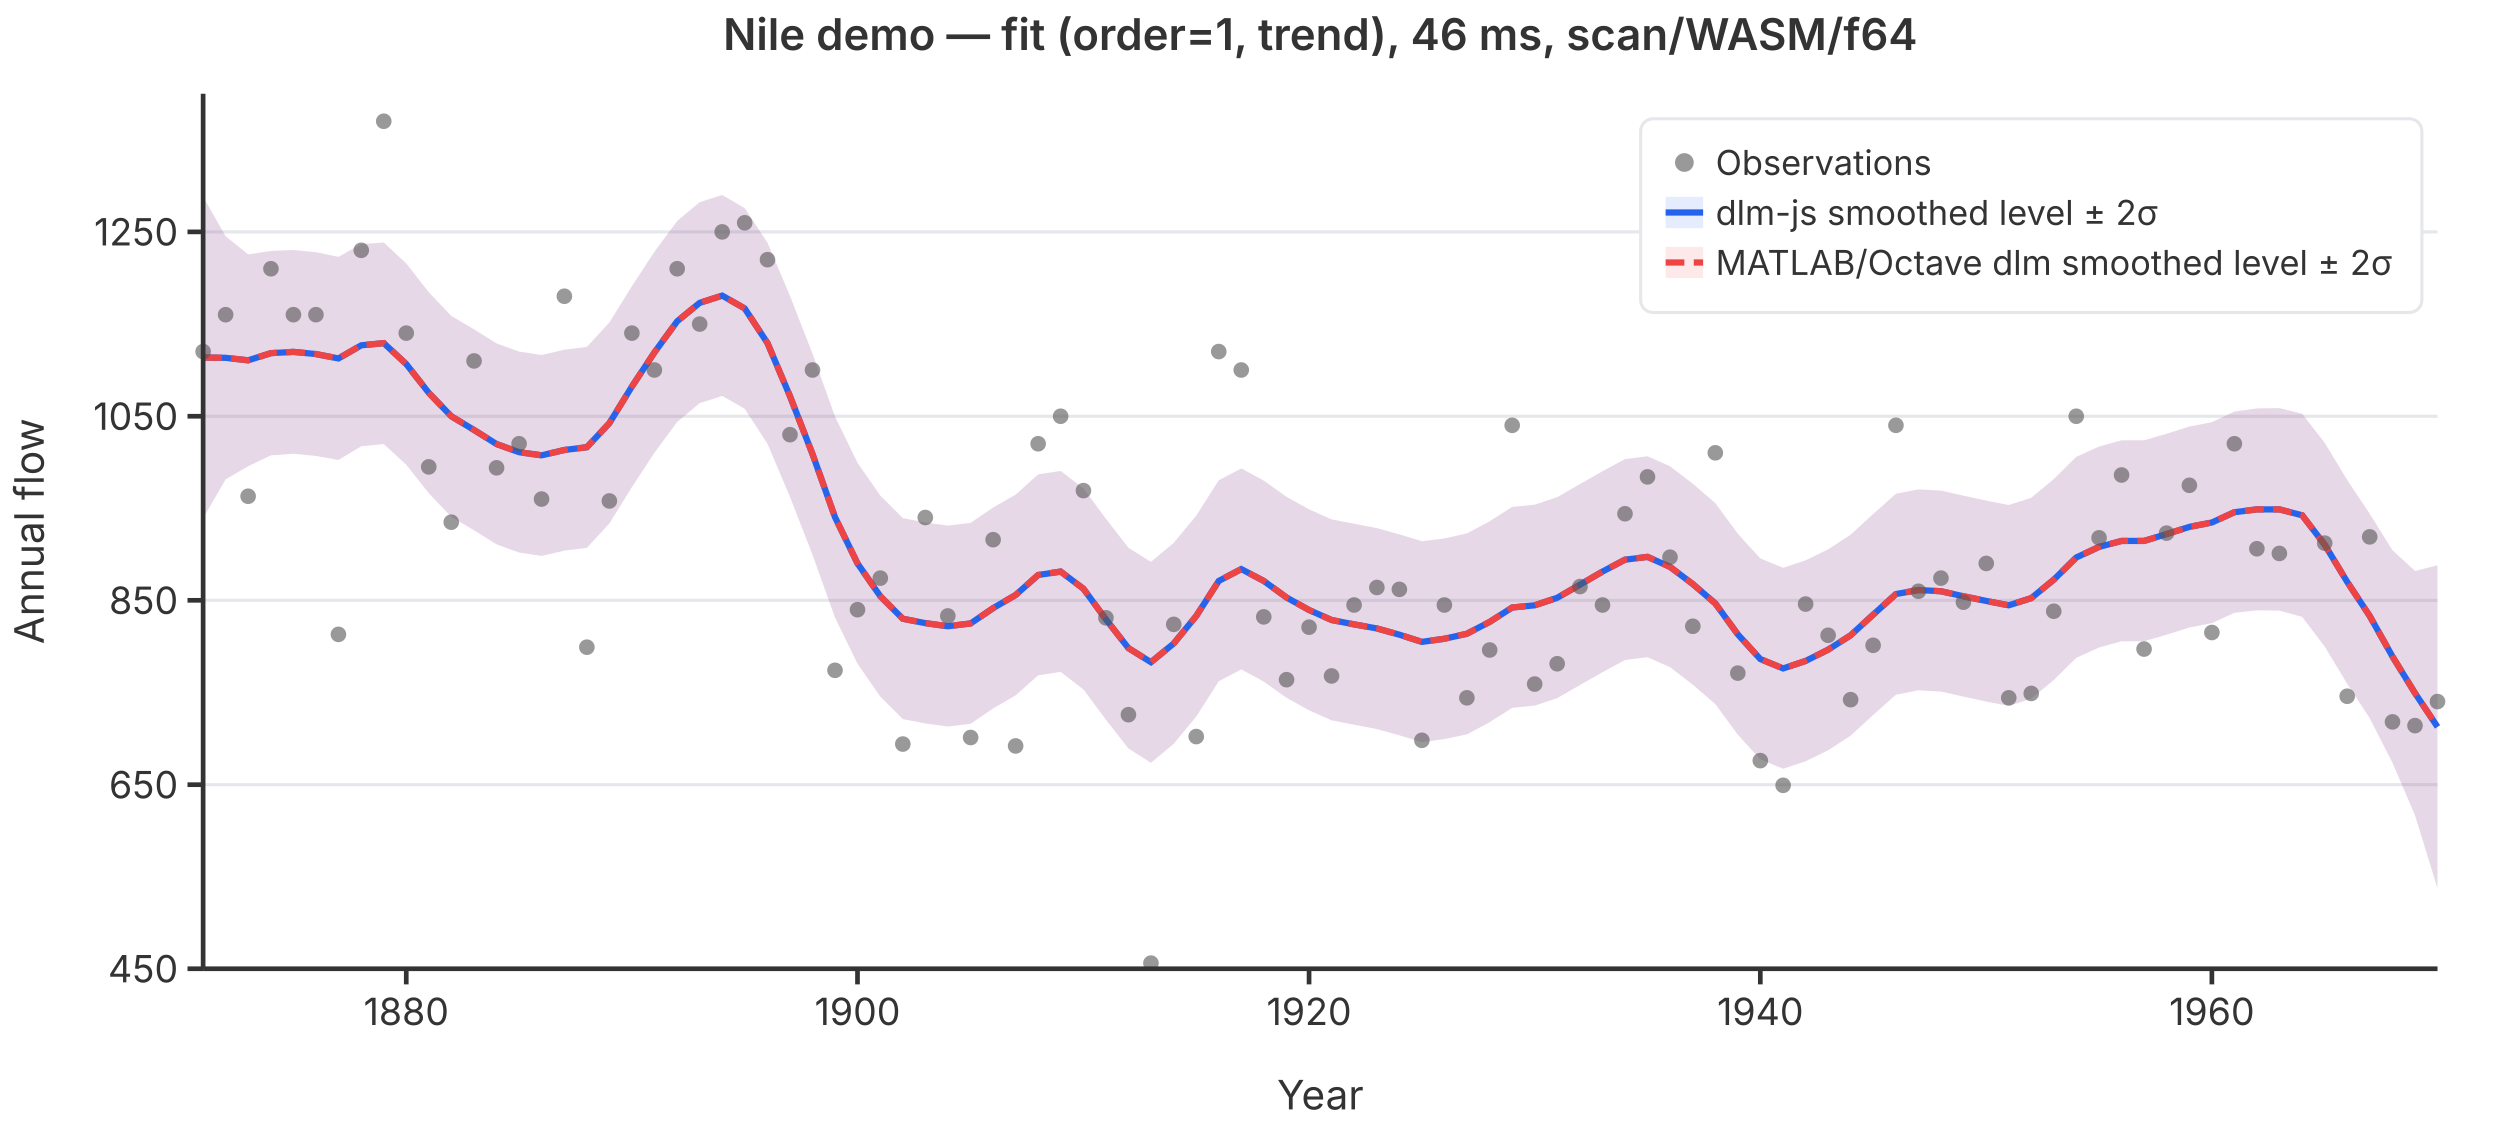
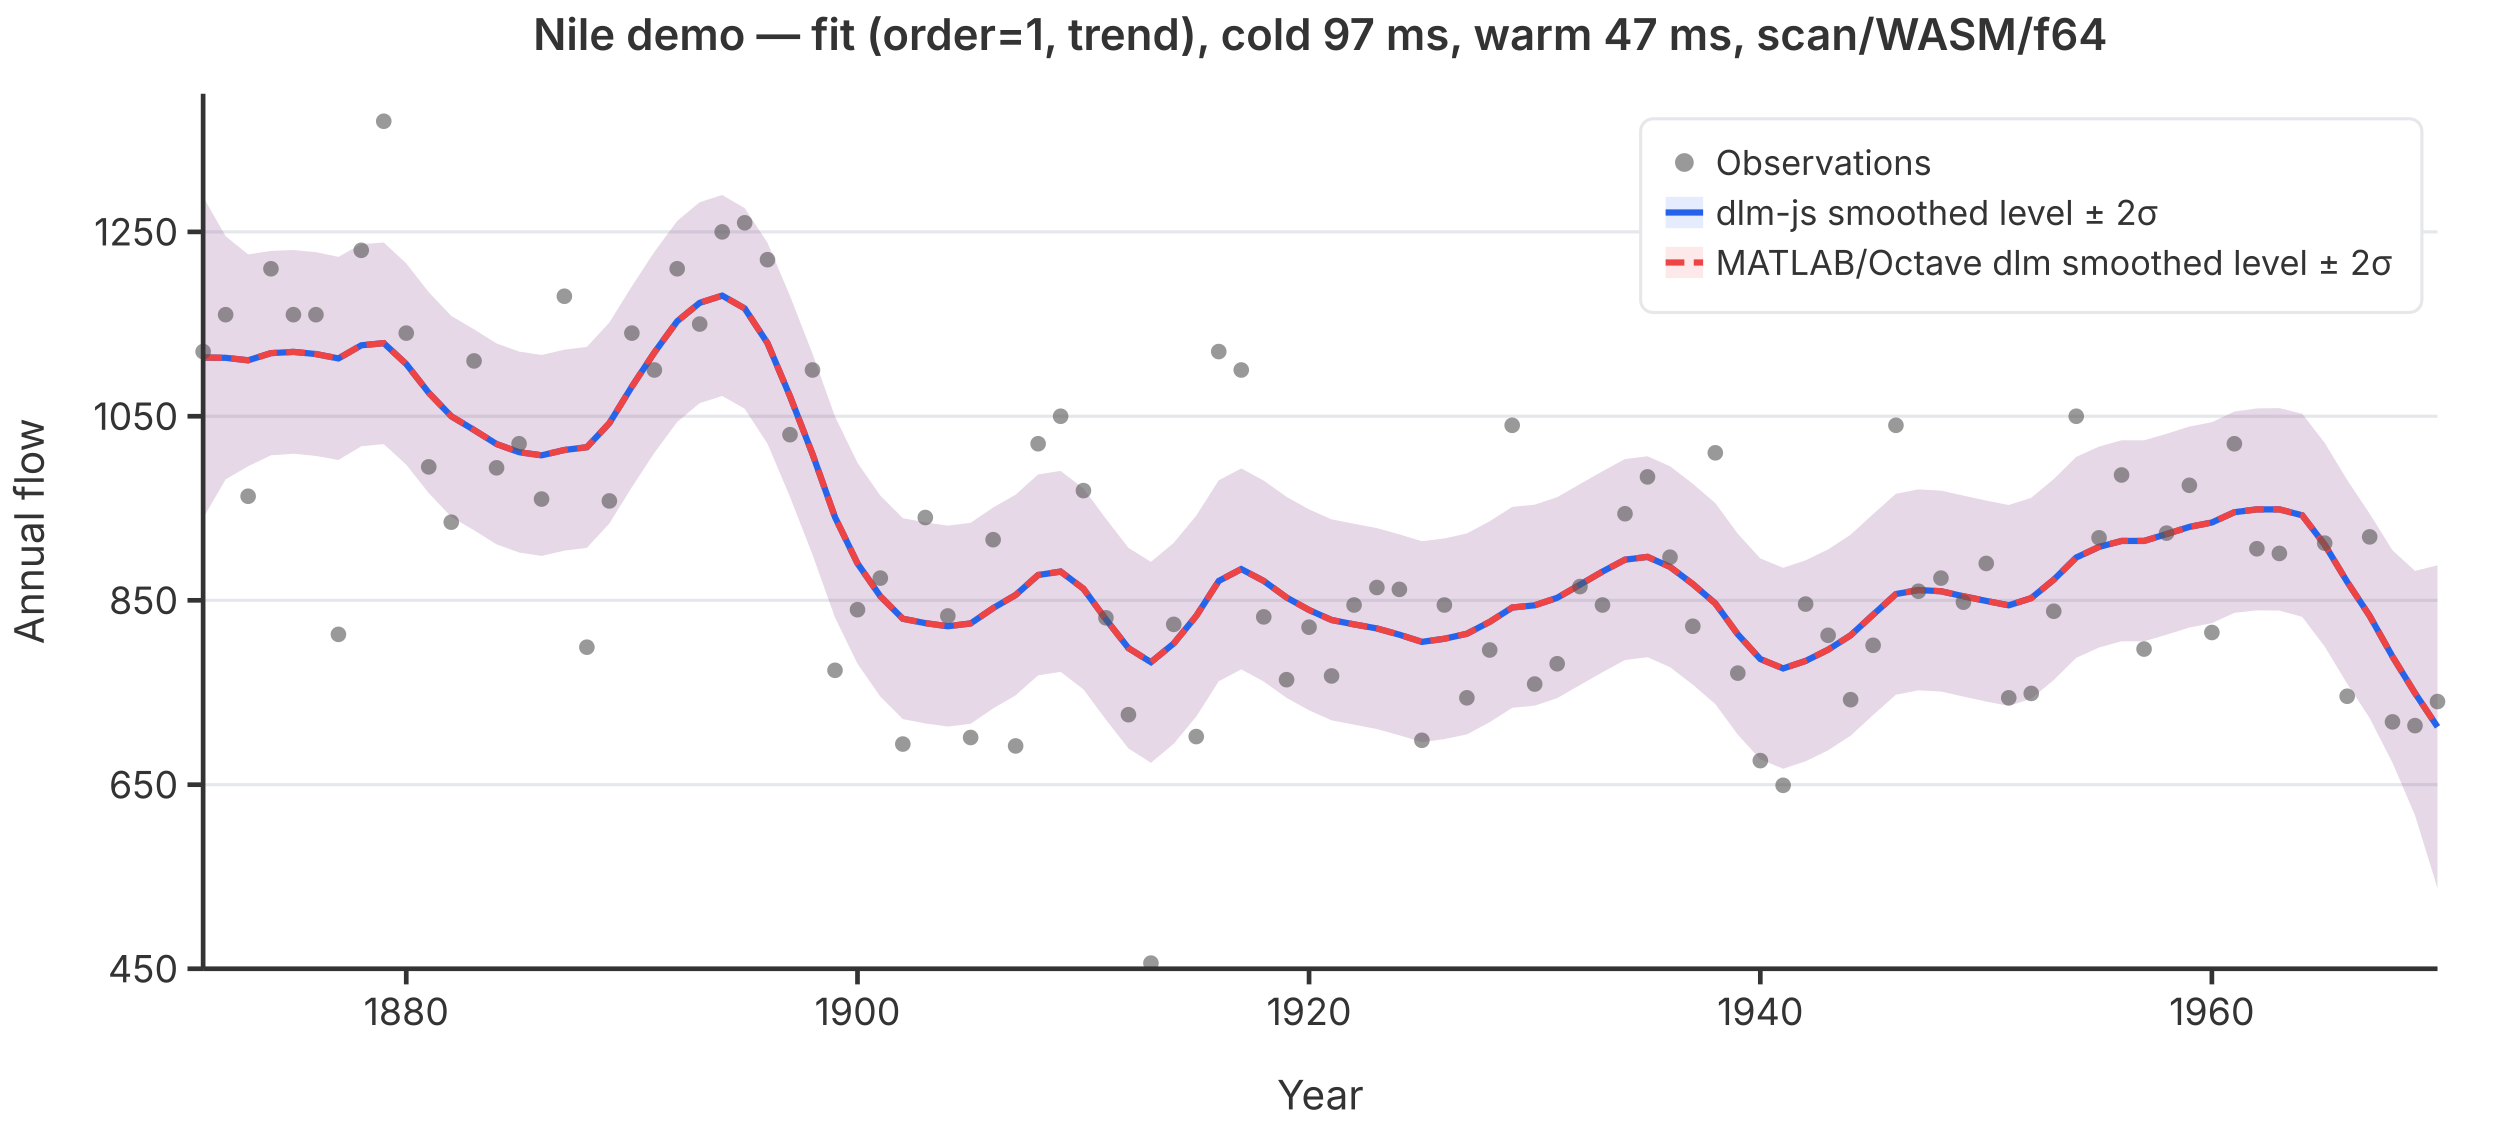
<svg xmlns="http://www.w3.org/2000/svg" viewBox="0 0 800 360" font-family="system-ui,-apple-system,sans-serif" font-size="12">
  <rect width="800" height="360" fill="white" />
  <line x1="65" y1="310.0" x2="780" y2="310.0" stroke="#e5e7eb" stroke-width="1" />
  <line x1="65" y1="251.1" x2="780" y2="251.1" stroke="#e5e7eb" stroke-width="1" />
  <line x1="65" y1="192.1" x2="780" y2="192.1" stroke="#e5e7eb" stroke-width="1" />
  <line x1="65" y1="133.2" x2="780" y2="133.2" stroke="#e5e7eb" stroke-width="1" />
  <line x1="65" y1="74.2" x2="780" y2="74.2" stroke="#e5e7eb" stroke-width="1" />
  <path d="M65.0,63.0L72.2,75.6L79.4,81.4L86.7,80.3L93.9,80.0L101.1,80.7L108.3,82.2L115.6,78.1L122.8,77.6L130.0,84.3L137.2,93.5L144.4,101.1L151.7,105.4L158.9,109.9L166.1,112.5L173.3,113.6L180.6,111.9L187.8,111.0L195.0,103.2L202.2,91.6L209.4,80.6L216.7,70.7L223.9,64.7L231.1,62.4L238.3,66.6L245.6,77.7L252.8,94.7L260.0,113.2L267.2,133.3L274.4,148.1L281.7,158.6L288.9,165.8L296.1,167.2L303.3,168.2L310.6,167.3L317.8,162.4L325.0,158.3L332.2,151.8L339.4,150.7L346.7,156.3L353.9,166.0L361.1,175.3L368.3,179.8L375.6,173.7L382.8,165.0L390.0,153.7L397.2,149.9L404.4,153.8L411.7,159.0L418.9,163.0L426.1,166.2L433.3,167.6L440.6,169.0L447.8,171.0L455.0,173.2L462.2,172.3L469.4,170.7L476.7,166.8L483.9,162.2L491.1,161.5L498.3,159.1L505.6,154.9L512.8,150.8L520.0,146.9L527.2,146.0L534.4,149.2L541.7,154.8L548.9,161.0L556.1,170.8L563.3,178.7L570.6,181.7L577.8,179.3L585.0,175.8L592.2,171.1L599.4,164.5L606.7,158.0L613.9,156.6L621.1,157.0L628.3,158.6L635.6,160.2L642.8,161.6L650.0,159.3L657.2,153.3L664.4,146.2L671.7,142.9L678.9,140.9L686.1,140.9L693.3,138.8L700.6,136.5L707.8,135.1L715.0,131.7L722.2,130.7L729.4,130.6L736.7,132.4L743.9,141.7L751.1,153.6L758.3,164.4L765.6,176.1L772.8,182.7L780.0,180.9L780.0,284.2L772.8,260.9L765.6,244.1L758.3,229.8L751.1,218.8L743.9,206.9L736.7,197.4L729.4,195.4L722.2,195.3L715.0,196.1L707.8,199.4L700.6,200.8L693.3,203.1L686.1,205.2L678.9,205.2L671.7,207.2L664.4,210.5L657.2,217.6L650.0,223.6L642.8,225.9L635.6,224.5L628.3,222.9L621.1,221.3L613.9,220.9L606.7,222.3L599.4,228.8L592.2,235.4L585.0,240.1L577.8,243.6L570.6,246.0L563.3,243.0L556.1,235.1L548.9,225.3L541.7,219.1L534.4,213.5L527.2,210.3L520.0,211.2L512.8,215.1L505.6,219.2L498.3,223.4L491.1,225.8L483.9,226.5L476.7,231.1L469.4,235.0L462.2,236.5L455.0,237.5L447.8,235.3L440.6,233.3L433.3,231.9L426.1,230.5L418.9,227.3L411.7,223.3L404.4,218.1L397.2,214.2L390.0,218.0L382.8,229.3L375.6,238.0L368.3,244.1L361.1,239.5L353.9,230.3L346.7,220.6L339.4,215.0L332.2,216.1L325.0,222.5L317.8,226.7L310.6,231.6L303.3,232.5L296.1,231.5L288.9,230.1L281.7,222.9L274.4,212.4L267.2,197.6L260.0,177.5L252.8,159.0L245.6,142.0L238.3,130.8L231.1,126.7L223.9,129.0L216.7,135.0L209.4,144.9L202.2,155.9L195.0,167.5L187.8,175.3L180.6,176.2L173.3,177.9L166.1,176.8L158.9,174.2L151.7,169.7L144.4,165.4L137.2,157.8L130.0,148.7L122.8,142.1L115.6,142.8L108.3,147.2L101.1,145.9L93.9,145.2L86.7,145.7L79.4,149.2L72.2,153.4L65.0,165.8Z" fill="rgba(37,99,235,0.12)" stroke="none" />
  <path d="M65.0,63.0L72.2,75.6L79.4,81.4L86.7,80.3L93.9,80.0L101.1,80.7L108.3,82.2L115.6,78.1L122.8,77.6L130.0,84.3L137.2,93.5L144.4,101.1L151.7,105.4L158.9,109.9L166.1,112.5L173.3,113.6L180.6,111.9L187.8,111.0L195.0,103.2L202.2,91.6L209.4,80.6L216.7,70.7L223.9,64.7L231.1,62.4L238.3,66.6L245.6,77.7L252.8,94.7L260.0,113.2L267.2,133.3L274.4,148.1L281.7,158.6L288.9,165.8L296.1,167.2L303.3,168.2L310.6,167.3L317.8,162.4L325.0,158.3L332.2,151.8L339.4,150.7L346.7,156.3L353.9,166.0L361.1,175.3L368.3,179.8L375.6,173.7L382.8,165.0L390.0,153.7L397.2,149.9L404.4,153.8L411.7,159.0L418.9,163.0L426.1,166.2L433.3,167.6L440.6,169.0L447.8,171.0L455.0,173.2L462.2,172.3L469.4,170.7L476.7,166.8L483.9,162.2L491.1,161.5L498.3,159.1L505.6,154.9L512.8,150.8L520.0,146.9L527.2,146.0L534.4,149.2L541.7,154.8L548.9,161.0L556.1,170.8L563.3,178.7L570.6,181.7L577.8,179.3L585.0,175.8L592.2,171.1L599.4,164.5L606.7,158.0L613.9,156.6L621.1,157.0L628.3,158.6L635.6,160.2L642.8,161.6L650.0,159.3L657.2,153.3L664.4,146.2L671.7,142.9L678.9,140.9L686.1,140.9L693.3,138.8L700.6,136.5L707.8,135.1L715.0,131.7L722.2,130.7L729.4,130.6L736.7,132.4L743.9,141.7L751.1,153.6L758.3,164.4L765.6,176.1L772.8,182.7L780.0,180.9L780.0,284.2L772.8,260.9L765.6,244.1L758.3,229.8L751.1,218.8L743.9,206.9L736.7,197.4L729.4,195.4L722.2,195.3L715.0,196.1L707.8,199.4L700.6,200.8L693.3,203.1L686.1,205.2L678.9,205.2L671.7,207.2L664.4,210.5L657.2,217.6L650.0,223.6L642.8,225.9L635.6,224.5L628.3,222.9L621.1,221.3L613.9,220.9L606.7,222.3L599.4,228.8L592.2,235.4L585.0,240.1L577.8,243.6L570.6,246.0L563.3,243.0L556.1,235.1L548.9,225.3L541.7,219.1L534.4,213.5L527.2,210.3L520.0,211.2L512.8,215.1L505.6,219.2L498.3,223.4L491.1,225.8L483.9,226.5L476.7,231.1L469.4,235.0L462.2,236.5L455.0,237.5L447.8,235.3L440.6,233.3L433.3,231.9L426.1,230.5L418.9,227.3L411.7,223.3L404.4,218.1L397.2,214.2L390.0,218.0L382.8,229.3L375.6,238.0L368.3,244.1L361.1,239.5L353.9,230.3L346.7,220.6L339.4,215.0L332.2,216.1L325.0,222.5L317.8,226.7L310.6,231.6L303.3,232.5L296.1,231.5L288.9,230.1L281.7,222.9L274.4,212.4L267.2,197.6L260.0,177.5L252.8,159.0L245.6,142.0L238.3,130.8L231.1,126.7L223.9,129.0L216.7,135.0L209.4,144.9L202.2,155.9L195.0,167.5L187.8,175.3L180.6,176.2L173.3,177.9L166.1,176.8L158.9,174.2L151.7,169.7L144.4,165.4L137.2,157.8L130.0,148.7L122.8,142.1L115.6,142.8L108.3,147.2L101.1,145.9L93.9,145.2L86.7,145.7L79.4,149.2L72.2,153.4L65.0,165.8Z" fill="rgba(239,68,68,0.12)" stroke="none" />
  <polyline points="65.0,114.4 72.2,114.5 79.4,115.3 86.7,113.0 93.9,112.6 101.1,113.3 108.3,114.7 115.6,110.5 122.8,109.8 130.0,116.5 137.2,125.7 144.4,133.2 151.7,137.6 158.9,142.1 166.1,144.7 173.3,145.7 180.6,144.0 187.8,143.1 195.0,135.4 202.2,123.7 209.4,112.8 216.7,102.8 223.9,96.9 231.1,94.6 238.3,98.7 245.6,109.8 252.8,126.8 260.0,145.3 267.2,165.5 274.4,180.3 281.7,190.8 288.9,198.0 296.1,199.4 303.3,200.4 310.6,199.5 317.8,194.6 325.0,190.4 332.2,184.0 339.4,182.9 346.7,188.4 353.9,198.2 361.1,207.4 368.3,211.9 375.6,205.9 382.8,197.1 390.0,185.9 397.2,182.1 404.4,185.9 411.7,191.2 418.9,195.2 426.1,198.4 433.3,199.8 440.6,201.1 447.8,203.1 455.0,205.4 462.2,204.4 469.4,202.8 476.7,199.0 483.9,194.4 491.1,193.7 498.3,191.3 505.6,187.1 512.8,182.9 520.0,179.1 527.2,178.2 534.4,181.4 541.7,186.9 548.9,193.1 556.1,203.0 563.3,210.9 570.6,213.9 577.8,211.5 585.0,207.9 592.2,203.3 599.4,196.7 606.7,190.1 613.9,188.8 621.1,189.2 628.3,190.8 635.6,192.3 642.8,193.7 650.0,191.4 657.2,185.5 664.4,178.4 671.7,175.0 678.9,173.1 686.1,173.1 693.3,170.9 700.6,168.6 707.8,167.2 715.0,163.9 722.2,163.0 729.4,163.0 736.7,164.9 743.9,174.3 751.1,186.2 758.3,197.1 765.6,210.1 772.8,221.8 780.0,232.6" fill="none" stroke="#2563eb" stroke-width="2" />
  <polyline points="65.0,114.4 72.2,114.5 79.4,115.3 86.7,113.0 93.9,112.6 101.1,113.3 108.3,114.7 115.6,110.5 122.8,109.8 130.0,116.5 137.2,125.7 144.4,133.2 151.7,137.6 158.9,142.1 166.1,144.7 173.3,145.7 180.6,144.0 187.8,143.1 195.0,135.4 202.2,123.7 209.4,112.8 216.7,102.8 223.9,96.9 231.1,94.6 238.3,98.7 245.6,109.8 252.8,126.8 260.0,145.3 267.2,165.5 274.4,180.3 281.7,190.8 288.9,198.0 296.1,199.4 303.3,200.4 310.6,199.5 317.8,194.6 325.0,190.4 332.2,184.0 339.4,182.9 346.7,188.4 353.9,198.2 361.1,207.4 368.3,211.9 375.6,205.9 382.8,197.1 390.0,185.9 397.2,182.1 404.4,185.9 411.7,191.2 418.9,195.2 426.1,198.4 433.3,199.8 440.6,201.1 447.8,203.1 455.0,205.4 462.2,204.4 469.4,202.8 476.7,199.0 483.9,194.4 491.1,193.7 498.3,191.3 505.6,187.1 512.8,182.9 520.0,179.1 527.2,178.2 534.4,181.4 541.7,186.9 548.9,193.1 556.1,203.0 563.3,210.9 570.6,213.9 577.8,211.5 585.0,207.9 592.2,203.3 599.4,196.7 606.7,190.1 613.9,188.8 621.1,189.2 628.3,190.8 635.6,192.3 642.8,193.7 650.0,191.4 657.2,185.5 664.4,178.4 671.7,175.0 678.9,173.1 686.1,173.1 693.3,170.9 700.6,168.6 707.8,167.2 715.0,163.9 722.2,163.0 729.4,163.0 736.7,164.9 743.9,174.3 751.1,186.2 758.3,197.1 765.6,210.1 772.8,221.8 780.0,232.6" fill="none" stroke="#ef4444" stroke-width="2" stroke-dasharray="6,3" />
  <circle cx="65.0" cy="112.5" r="2.5" fill="#555" opacity="0.6" />
  <circle cx="72.2" cy="100.7" r="2.5" fill="#555" opacity="0.6" />
  <circle cx="79.4" cy="158.8" r="2.5" fill="#555" opacity="0.6" />
  <circle cx="86.7" cy="86.0" r="2.5" fill="#555" opacity="0.6" />
  <circle cx="93.9" cy="100.7" r="2.5" fill="#555" opacity="0.6" />
  <circle cx="101.1" cy="100.7" r="2.5" fill="#555" opacity="0.6" />
  <circle cx="108.3" cy="203.0" r="2.5" fill="#555" opacity="0.6" />
  <circle cx="115.6" cy="80.1" r="2.5" fill="#555" opacity="0.6" />
  <circle cx="122.8" cy="38.8" r="2.5" fill="#555" opacity="0.6" />
  <circle cx="130.0" cy="106.6" r="2.5" fill="#555" opacity="0.6" />
  <circle cx="137.2" cy="149.4" r="2.5" fill="#555" opacity="0.6" />
  <circle cx="144.4" cy="167.1" r="2.5" fill="#555" opacity="0.6" />
  <circle cx="151.7" cy="115.5" r="2.5" fill="#555" opacity="0.6" />
  <circle cx="158.9" cy="149.7" r="2.5" fill="#555" opacity="0.6" />
  <circle cx="166.1" cy="142.0" r="2.5" fill="#555" opacity="0.6" />
  <circle cx="173.3" cy="159.7" r="2.5" fill="#555" opacity="0.6" />
  <circle cx="180.6" cy="94.8" r="2.5" fill="#555" opacity="0.6" />
  <circle cx="187.8" cy="207.1" r="2.5" fill="#555" opacity="0.6" />
  <circle cx="195.0" cy="160.3" r="2.5" fill="#555" opacity="0.6" />
  <circle cx="202.2" cy="106.6" r="2.5" fill="#555" opacity="0.6" />
  <circle cx="209.4" cy="118.4" r="2.5" fill="#555" opacity="0.6" />
  <circle cx="216.7" cy="86.0" r="2.5" fill="#555" opacity="0.6" />
  <circle cx="223.9" cy="103.7" r="2.5" fill="#555" opacity="0.6" />
  <circle cx="231.1" cy="74.2" r="2.5" fill="#555" opacity="0.6" />
  <circle cx="238.3" cy="71.3" r="2.5" fill="#555" opacity="0.6" />
  <circle cx="245.6" cy="83.1" r="2.5" fill="#555" opacity="0.6" />
  <circle cx="252.8" cy="139.1" r="2.5" fill="#555" opacity="0.6" />
  <circle cx="260.0" cy="118.4" r="2.5" fill="#555" opacity="0.6" />
  <circle cx="267.2" cy="214.5" r="2.5" fill="#555" opacity="0.6" />
  <circle cx="274.4" cy="195.1" r="2.5" fill="#555" opacity="0.6" />
  <circle cx="281.7" cy="185.0" r="2.5" fill="#555" opacity="0.6" />
  <circle cx="288.9" cy="238.1" r="2.5" fill="#555" opacity="0.6" />
  <circle cx="296.1" cy="165.6" r="2.5" fill="#555" opacity="0.6" />
  <circle cx="303.3" cy="197.1" r="2.5" fill="#555" opacity="0.6" />
  <circle cx="310.6" cy="236.0" r="2.5" fill="#555" opacity="0.6" />
  <circle cx="317.8" cy="172.7" r="2.5" fill="#555" opacity="0.6" />
  <circle cx="325.0" cy="238.7" r="2.5" fill="#555" opacity="0.6" />
  <circle cx="332.2" cy="142.0" r="2.5" fill="#555" opacity="0.6" />
  <circle cx="339.4" cy="133.2" r="2.5" fill="#555" opacity="0.6" />
  <circle cx="346.7" cy="157.0" r="2.5" fill="#555" opacity="0.6" />
  <circle cx="353.9" cy="197.7" r="2.5" fill="#555" opacity="0.6" />
  <circle cx="361.1" cy="228.7" r="2.5" fill="#555" opacity="0.6" />
  <circle cx="368.3" cy="308.2" r="2.5" fill="#555" opacity="0.6" />
  <circle cx="375.6" cy="199.8" r="2.5" fill="#555" opacity="0.6" />
  <circle cx="382.8" cy="235.7" r="2.5" fill="#555" opacity="0.6" />
  <circle cx="390.0" cy="112.5" r="2.5" fill="#555" opacity="0.6" />
  <circle cx="397.2" cy="118.4" r="2.5" fill="#555" opacity="0.6" />
  <circle cx="404.4" cy="197.4" r="2.5" fill="#555" opacity="0.6" />
  <circle cx="411.7" cy="217.5" r="2.5" fill="#555" opacity="0.6" />
  <circle cx="418.9" cy="200.7" r="2.5" fill="#555" opacity="0.6" />
  <circle cx="426.1" cy="216.3" r="2.5" fill="#555" opacity="0.6" />
  <circle cx="433.3" cy="193.6" r="2.5" fill="#555" opacity="0.6" />
  <circle cx="440.6" cy="188.0" r="2.5" fill="#555" opacity="0.6" />
  <circle cx="447.8" cy="188.6" r="2.5" fill="#555" opacity="0.6" />
  <circle cx="455.0" cy="236.9" r="2.5" fill="#555" opacity="0.6" />
  <circle cx="462.2" cy="193.6" r="2.5" fill="#555" opacity="0.6" />
  <circle cx="469.4" cy="223.3" r="2.5" fill="#555" opacity="0.6" />
  <circle cx="476.7" cy="208.0" r="2.5" fill="#555" opacity="0.6" />
  <circle cx="483.9" cy="136.1" r="2.5" fill="#555" opacity="0.6" />
  <circle cx="491.1" cy="218.9" r="2.5" fill="#555" opacity="0.6" />
  <circle cx="498.3" cy="212.4" r="2.5" fill="#555" opacity="0.6" />
  <circle cx="505.6" cy="187.7" r="2.5" fill="#555" opacity="0.6" />
  <circle cx="512.8" cy="193.6" r="2.5" fill="#555" opacity="0.6" />
  <circle cx="520.0" cy="164.4" r="2.5" fill="#555" opacity="0.6" />
  <circle cx="527.2" cy="152.6" r="2.5" fill="#555" opacity="0.6" />
  <circle cx="534.4" cy="178.3" r="2.5" fill="#555" opacity="0.6" />
  <circle cx="541.7" cy="200.4" r="2.5" fill="#555" opacity="0.6" />
  <circle cx="548.9" cy="144.9" r="2.5" fill="#555" opacity="0.6" />
  <circle cx="556.1" cy="215.4" r="2.5" fill="#555" opacity="0.6" />
  <circle cx="563.3" cy="243.4" r="2.5" fill="#555" opacity="0.6" />
  <circle cx="570.6" cy="251.3" r="2.5" fill="#555" opacity="0.6" />
  <circle cx="577.8" cy="193.3" r="2.5" fill="#555" opacity="0.6" />
  <circle cx="585.0" cy="203.3" r="2.5" fill="#555" opacity="0.6" />
  <circle cx="592.2" cy="223.9" r="2.5" fill="#555" opacity="0.6" />
  <circle cx="599.4" cy="206.5" r="2.5" fill="#555" opacity="0.6" />
  <circle cx="606.7" cy="136.1" r="2.5" fill="#555" opacity="0.6" />
  <circle cx="613.9" cy="189.2" r="2.5" fill="#555" opacity="0.6" />
  <circle cx="621.1" cy="185.0" r="2.5" fill="#555" opacity="0.6" />
  <circle cx="628.3" cy="192.7" r="2.5" fill="#555" opacity="0.6" />
  <circle cx="635.6" cy="180.3" r="2.5" fill="#555" opacity="0.6" />
  <circle cx="642.8" cy="223.3" r="2.5" fill="#555" opacity="0.6" />
  <circle cx="650.0" cy="221.9" r="2.5" fill="#555" opacity="0.6" />
  <circle cx="657.2" cy="195.6" r="2.5" fill="#555" opacity="0.6" />
  <circle cx="664.4" cy="133.2" r="2.5" fill="#555" opacity="0.6" />
  <circle cx="671.7" cy="172.1" r="2.5" fill="#555" opacity="0.6" />
  <circle cx="678.9" cy="152.0" r="2.5" fill="#555" opacity="0.6" />
  <circle cx="686.1" cy="207.7" r="2.5" fill="#555" opacity="0.6" />
  <circle cx="693.3" cy="170.6" r="2.5" fill="#555" opacity="0.6" />
  <circle cx="700.6" cy="155.3" r="2.5" fill="#555" opacity="0.6" />
  <circle cx="707.8" cy="202.4" r="2.5" fill="#555" opacity="0.6" />
  <circle cx="715.0" cy="142.0" r="2.5" fill="#555" opacity="0.6" />
  <circle cx="722.2" cy="175.6" r="2.5" fill="#555" opacity="0.6" />
  <circle cx="729.4" cy="177.1" r="2.5" fill="#555" opacity="0.6" />
  <circle cx="736.7" cy="97.8" r="2.5" fill="#555" opacity="0.6" />
  <circle cx="743.9" cy="173.8" r="2.5" fill="#555" opacity="0.6" />
  <circle cx="751.1" cy="222.8" r="2.5" fill="#555" opacity="0.6" />
  <circle cx="758.3" cy="171.8" r="2.5" fill="#555" opacity="0.6" />
  <circle cx="765.6" cy="231.0" r="2.5" fill="#555" opacity="0.6" />
  <circle cx="772.8" cy="232.2" r="2.5" fill="#555" opacity="0.6" />
  <circle cx="780.0" cy="224.5" r="2.5" fill="#555" opacity="0.6" />
  <line x1="65" y1="30" x2="65" y2="310" stroke="#333" stroke-width="1.5" />
  <line x1="65" y1="310" x2="780" y2="310" stroke="#333" stroke-width="1.5" />
  <line x1="60" y1="310.0" x2="65" y2="310.0" stroke="#333" stroke-width="1.5" />
  <text x="57" y="310.0" text-anchor="end" dominant-baseline="middle" fill="#333">450</text>
  <line x1="60" y1="251.1" x2="65" y2="251.1" stroke="#333" stroke-width="1.5" />
  <text x="57" y="251.1" text-anchor="end" dominant-baseline="middle" fill="#333">650</text>
  <line x1="60" y1="192.1" x2="65" y2="192.1" stroke="#333" stroke-width="1.5" />
  <text x="57" y="192.1" text-anchor="end" dominant-baseline="middle" fill="#333">850</text>
  <line x1="60" y1="133.2" x2="65" y2="133.2" stroke="#333" stroke-width="1.5" />
  <text x="57" y="133.2" text-anchor="end" dominant-baseline="middle" fill="#333">1050</text>
  <line x1="60" y1="74.2" x2="65" y2="74.2" stroke="#333" stroke-width="1.5" />
  <text x="57" y="74.2" text-anchor="end" dominant-baseline="middle" fill="#333">1250</text>
  <line x1="130.0" y1="310" x2="130.0" y2="315" stroke="#333" stroke-width="1.5" />
  <text x="130.0" y="328" text-anchor="middle" fill="#333">1880</text>
  <line x1="274.4" y1="310" x2="274.4" y2="315" stroke="#333" stroke-width="1.5" />
  <text x="274.4" y="328" text-anchor="middle" fill="#333">1900</text>
  <line x1="418.9" y1="310" x2="418.9" y2="315" stroke="#333" stroke-width="1.5" />
  <text x="418.9" y="328" text-anchor="middle" fill="#333">1920</text>
  <line x1="563.3" y1="310" x2="563.3" y2="315" stroke="#333" stroke-width="1.5" />
  <text x="563.3" y="328" text-anchor="middle" fill="#333">1940</text>
  <line x1="707.8" y1="310" x2="707.8" y2="315" stroke="#333" stroke-width="1.5" />
  <text x="707.8" y="328" text-anchor="middle" fill="#333">1960</text>
  <text x="422.5" y="355" text-anchor="middle" fill="#333" font-size="13">Year</text>
  <text x="14" y="170" text-anchor="middle" fill="#333" font-size="13" transform="rotate(-90,14,170)">Annual flow</text>
-   <text x="422.5" y="16" text-anchor="middle" fill="#333" font-size="14" font-weight="600">Nile demo — fit (order=1, trend), 46 ms, scan/WASM/f64</text>
+   <text x="422.5" y="16" text-anchor="middle" fill="#333" font-size="14" font-weight="600">Nile demo — fit (order=1, trend), cold 97 ms, warm 47 ms, scan/WASM/f64</text>
  <rect x="525" y="38" width="250" height="62" rx="4" fill="white" stroke="#e5e7eb" stroke-width="1" />
  <circle cx="539" cy="52" r="3" fill="#555" opacity="0.6" />
  <text x="549" y="52" dominant-baseline="middle" fill="#333" font-size="11">Observations</text>
  <line x1="533" y1="68" x2="545" y2="68" stroke="#2563eb" stroke-width="2" />
  <rect x="533" y="63" width="12" height="10" fill="rgba(37,99,235,0.12)" stroke="none" />
  <text x="549" y="68" dominant-baseline="middle" fill="#333" font-size="11">dlm-js smoothed level ± 2σ</text>
  <line x1="533" y1="84" x2="545" y2="84" stroke="#ef4444" stroke-width="2" stroke-dasharray="6,3" />
  <rect x="533" y="79" width="12" height="10" fill="rgba(239,68,68,0.12)" stroke="none" />
  <text x="549" y="84" dominant-baseline="middle" fill="#333" font-size="11">MATLAB/Octave dlm smoothed level ± 2σ</text>
</svg>
